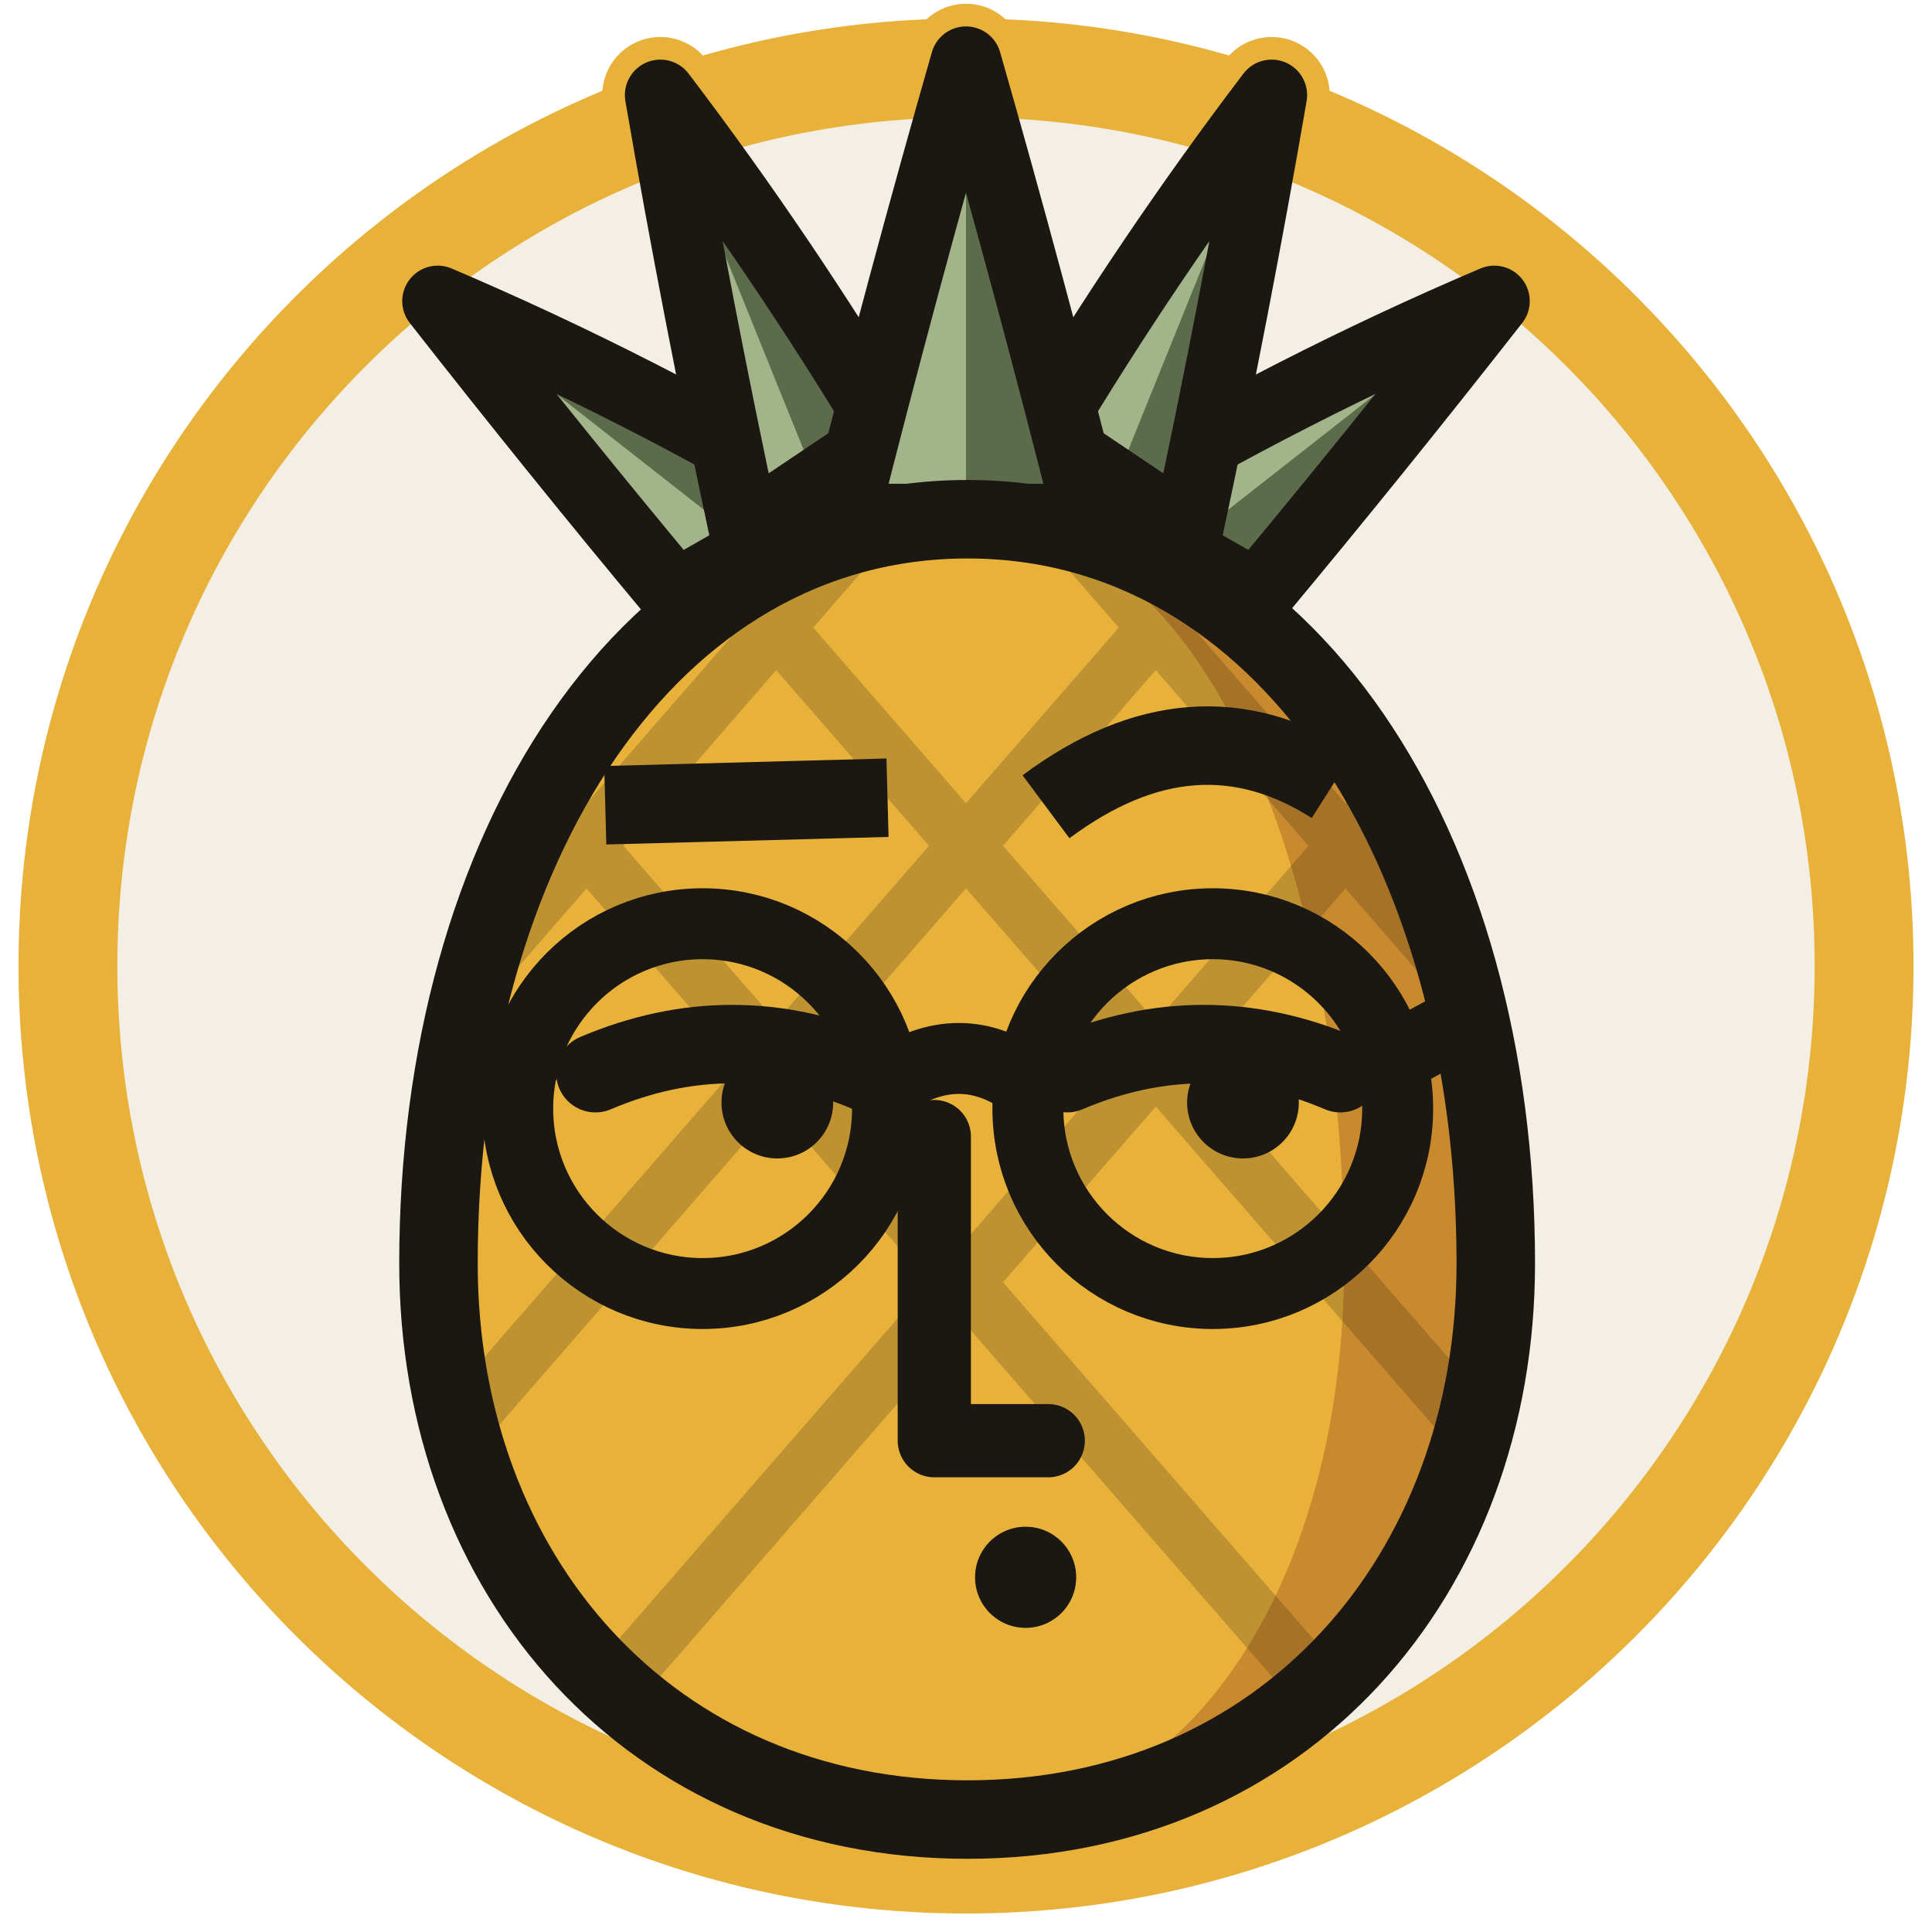
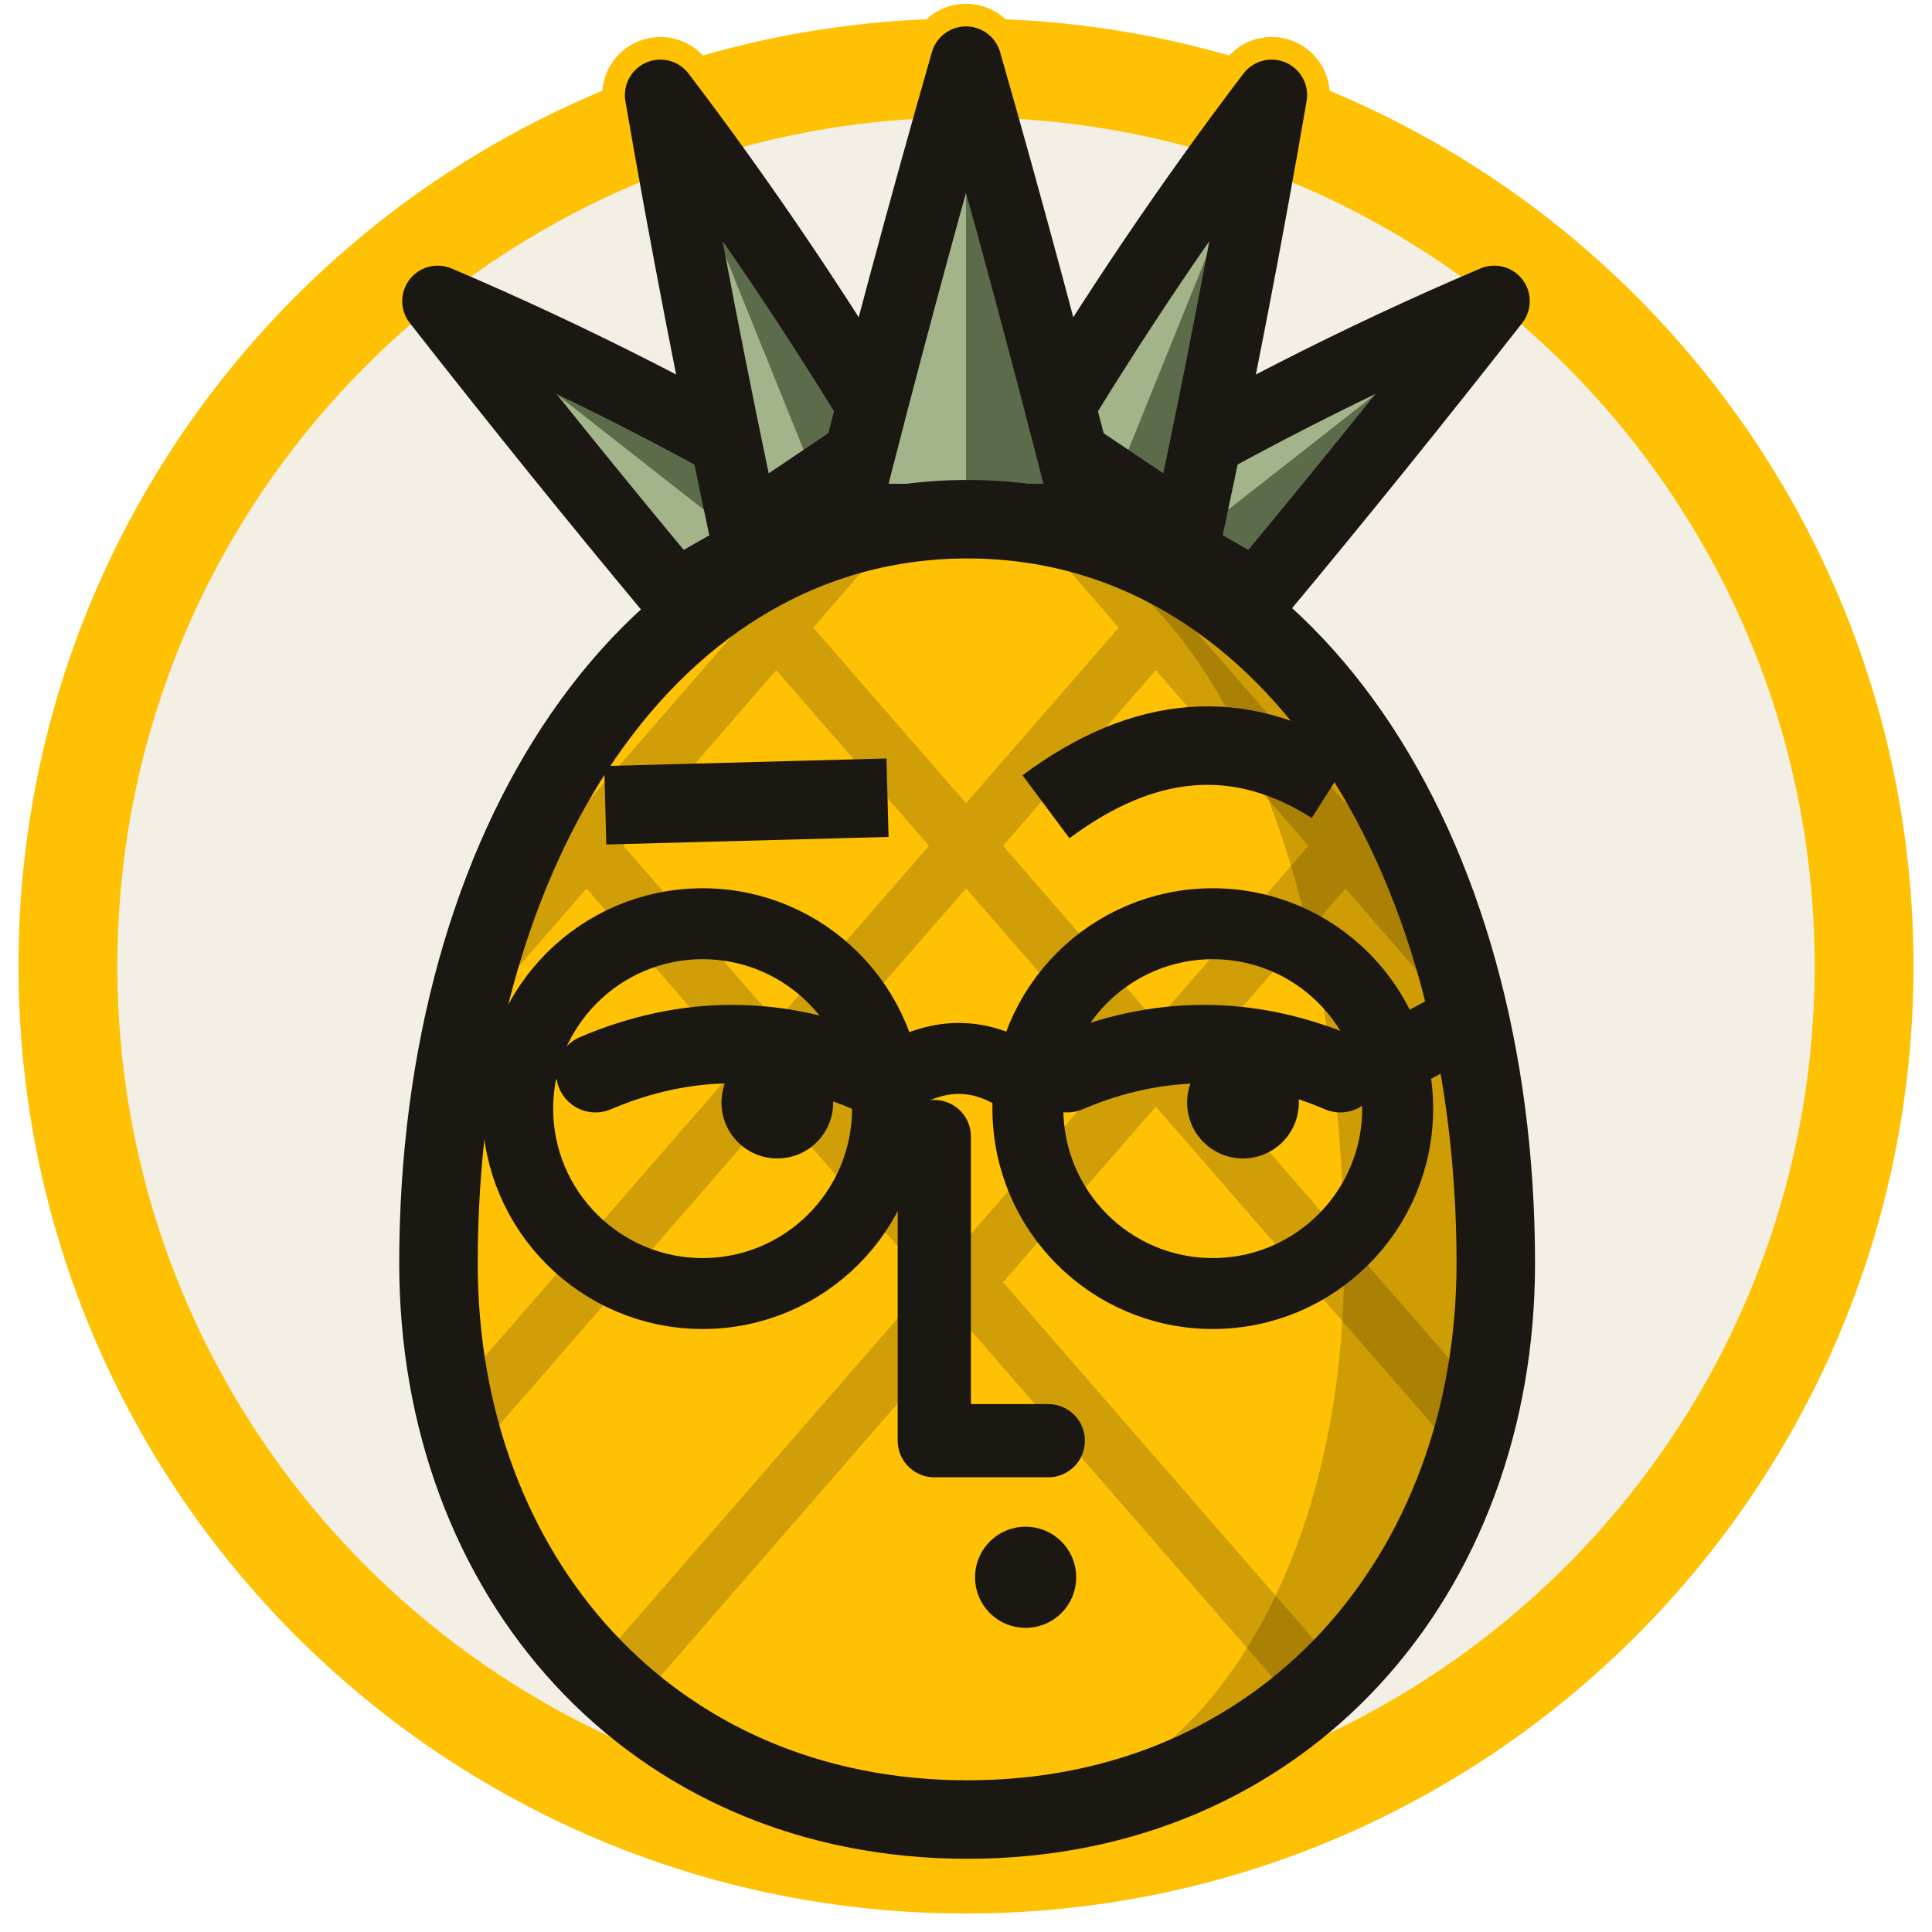
<svg xmlns="http://www.w3.org/2000/svg" viewBox="0 0 256 256" stroke-linecap="round" stroke-linejoin="round">
  <defs>
    <clipPath id="kafes-kirp">
      <path d="M128.2,68.8C86.1,68.8 58.1,112.2 58.1,167.4C58.1,208.7 86.1,241.1 128.2,241.1C170.2,241.1 198.2,208.7 198.2,167.4C198.2,112.2 170.2,68.8 128.2,68.8Z" />
    </clipPath>
  </defs>
  <g id="dis-hat">
-     <path fill="#e8b23a" stroke="#e8b23a" stroke-width="15.4" d="M89.5,78.9Q73.9,60.2 58,39.9Q84.8,51.3 110.7,66.8ZM145.3,66.8Q171.2,51.3 198,39.9Q182.1,60.2 166.5,78.9ZM98.7,70.5Q92.4,41.1 87.5,12.6Q103.7,33.9 117.9,57.6ZM138.1,57.6Q152.3,33.9 168.5,12.6Q163.6,41.1 157.3,70.5ZM111.7,68.8Q119.6,37.5 128,8.2Q136.4,37.5 144.3,68.8Z" />
+     <path fill="#fec104" stroke="#fec104" stroke-width="15.4" d="M89.5,78.9Q73.9,60.2 58,39.9Q84.8,51.3 110.7,66.8ZM145.3,66.8Q171.2,51.3 198,39.9Q182.1,60.2 166.5,78.9ZM98.7,70.5Q92.4,41.1 87.5,12.6Q103.7,33.9 117.9,57.6ZM138.1,57.6Q152.3,33.9 168.5,12.6Q163.6,41.1 157.3,70.5ZM111.7,68.8Q119.6,37.5 128,8.2Q136.4,37.5 144.3,68.8Z" />
  </g>
  <g id="halka">
-     <circle cx="128" cy="128" r="119" fill="#f3efe4" stroke="#e8b23a" stroke-width="13.1" />
+     <circle cx="128" cy="128" r="119" fill="#f3efe4" stroke="#fec104" stroke-width="13.1" />
  </g>
  <g id="tac">
    <path fill="#5c6b4a" d="M89.5,78.9Q73.9,60.2 58,39.9Q84.8,51.3 110.7,66.8Z" />
    <path fill="#a3b48a" d="M89.5,78.9Q73.9,60.2 58,39.9L100.1,72.9Z" />
    <path fill="none" stroke="#1b1712" stroke-width="9.4" d="M89.5,78.9Q73.9,60.2 58,39.9Q84.8,51.3 110.7,66.8Z" />
    <path fill="#5c6b4a" d="M145.3,66.8Q171.2,51.3 198,39.9Q182.1,60.2 166.5,78.9Z" />
    <path fill="#a3b48a" d="M145.3,66.8Q171.2,51.3 198,39.9L155.9,72.9Z" />
    <path fill="none" stroke="#1b1712" stroke-width="9.4" d="M145.3,66.8Q171.2,51.3 198,39.9Q182.1,60.2 166.5,78.9Z" />
    <path fill="#5c6b4a" d="M98.7,70.5Q92.4,41.1 87.5,12.6Q103.7,33.9 117.9,57.6Z" />
    <path fill="#a3b48a" d="M98.7,70.5Q92.4,41.1 87.5,12.6L108.3,64.1Z" />
    <path fill="none" stroke="#1b1712" stroke-width="9.4" d="M98.7,70.5Q92.4,41.1 87.5,12.6Q103.7,33.9 117.9,57.6Z" />
    <path fill="#5c6b4a" d="M138.1,57.6Q152.3,33.9 168.5,12.6Q163.6,41.1 157.3,70.5Z" />
    <path fill="#a3b48a" d="M138.1,57.6Q152.3,33.9 168.5,12.6L147.7,64.1Z" />
    <path fill="none" stroke="#1b1712" stroke-width="9.4" d="M138.1,57.6Q152.3,33.9 168.5,12.6Q163.6,41.1 157.3,70.5Z" />
    <path fill="#5c6b4a" d="M111.7,68.8Q119.6,37.5 128,8.2Q136.4,37.5 144.3,68.8Z" />
    <path fill="#a3b48a" d="M111.7,68.8Q119.6,37.5 128,8.2L128,68.8Z" />
    <path fill="none" stroke="#1b1712" stroke-width="9.4" d="M111.7,68.8Q119.6,37.5 128,8.2Q136.4,37.5 144.3,68.8Z" />
  </g>
  <g id="govde">
-     <path fill="#c98a2e" d="M128.2,68.8C86.1,68.8 58.1,112.2 58.1,167.4C58.1,208.7 86.1,241.1 128.2,241.1C170.2,241.1 198.2,208.7 198.2,167.4C198.2,112.2 170.2,68.8 128.2,68.8Z" />
-     <path fill="#e8b23a" d="M128.2,68.8C86.1,68.8 58.1,112.2 58.1,167.4C58.1,208.7 86.1,241.1 128.2,241.1C158.1,241.1 178.1,208.7 178.1,167.4C178.1,112.2 158.1,68.8 128.2,68.8Z" />
+     <path fill="#ce9c03" d="M128.2,68.8C86.1,68.8 58.1,112.2 58.1,167.4C58.1,208.7 86.1,241.1 128.2,241.1C170.2,241.1 198.2,208.7 198.2,167.4C198.2,112.2 170.2,68.8 128.2,68.8Z" />
+     <path fill="#fec104" d="M128.2,68.8C86.1,68.8 58.1,112.2 58.1,167.4C58.1,208.7 86.1,241.1 128.2,241.1C158.1,241.1 178.1,208.7 178.1,167.4C178.1,112.2 158.1,68.8 128.2,68.8Z" />
    <g id="kafes" clip-path="url(#kafes-kirp)">
      <path fill="none" stroke="#1b1712" stroke-opacity=".2" stroke-width="7.4" d="M32.5,60.1L198.7,251.2M122.9,60.1L-43.2,251.2M82.8,60.1L249,251.2M173.2,60.1L7,251.2M133.1,60.1L299.2,251.2M223.5,60.1L57.3,251.2" />
    </g>
    <path fill="none" stroke="#1b1712" stroke-width="10.4" d="M128.2,68.8C86.1,68.8 58.1,112.2 58.1,167.4C58.1,208.7 86.1,241.1 128.2,241.1C170.2,241.1 198.2,208.7 198.2,167.4C198.2,112.2 170.2,68.8 128.2,68.8Z" />
  </g>
  <g id="yuz">
    <path id="kaslar" fill="none" stroke="#1b1712" stroke-width="10.4" stroke-linecap="butt" d="M80.2,106.7L117.6,105.7M138.6,106.9Q158.2,92.3 176.6,104" />
    <g id="goz-sol">
      <circle cx="103" cy="146.1" r="7.4" fill="#1b1712" />
      <path fill="none" stroke="#1b1712" stroke-width="10.4" d="M78.9,142.2Q97,134.5 115.1,142.2" />
    </g>
    <g id="goz-sag">
      <circle cx="164.7" cy="146.1" r="7.4" fill="#1b1712" />
      <path fill="none" stroke="#1b1712" stroke-width="10.4" d="M141.4,142.2Q159.5,134.5 177.6,142.2" />
    </g>
    <g id="gozluk" fill="none" stroke="#1b1712" stroke-width="9.4">
      <circle cx="93.1" cy="146.9" r="24.5" />
      <circle cx="160.7" cy="146.9" r="24.5" />
      <path d="M117.6,143.6Q127.2,136.9 136.2,143.6M69.7,140.6L62.5,135.5M184.1,140.6L193.5,135.5" />
    </g>
    <g id="burun">
      <path fill="none" stroke="#1b1712" stroke-width="9.7" d="M123.8,150.6L123.8,190.9L138.9,190.9" />
    </g>
    <g id="agiz">
      <circle cx="135.9" cy="209" r="6.7" fill="#1b1712" />
    </g>
  </g>
</svg>
